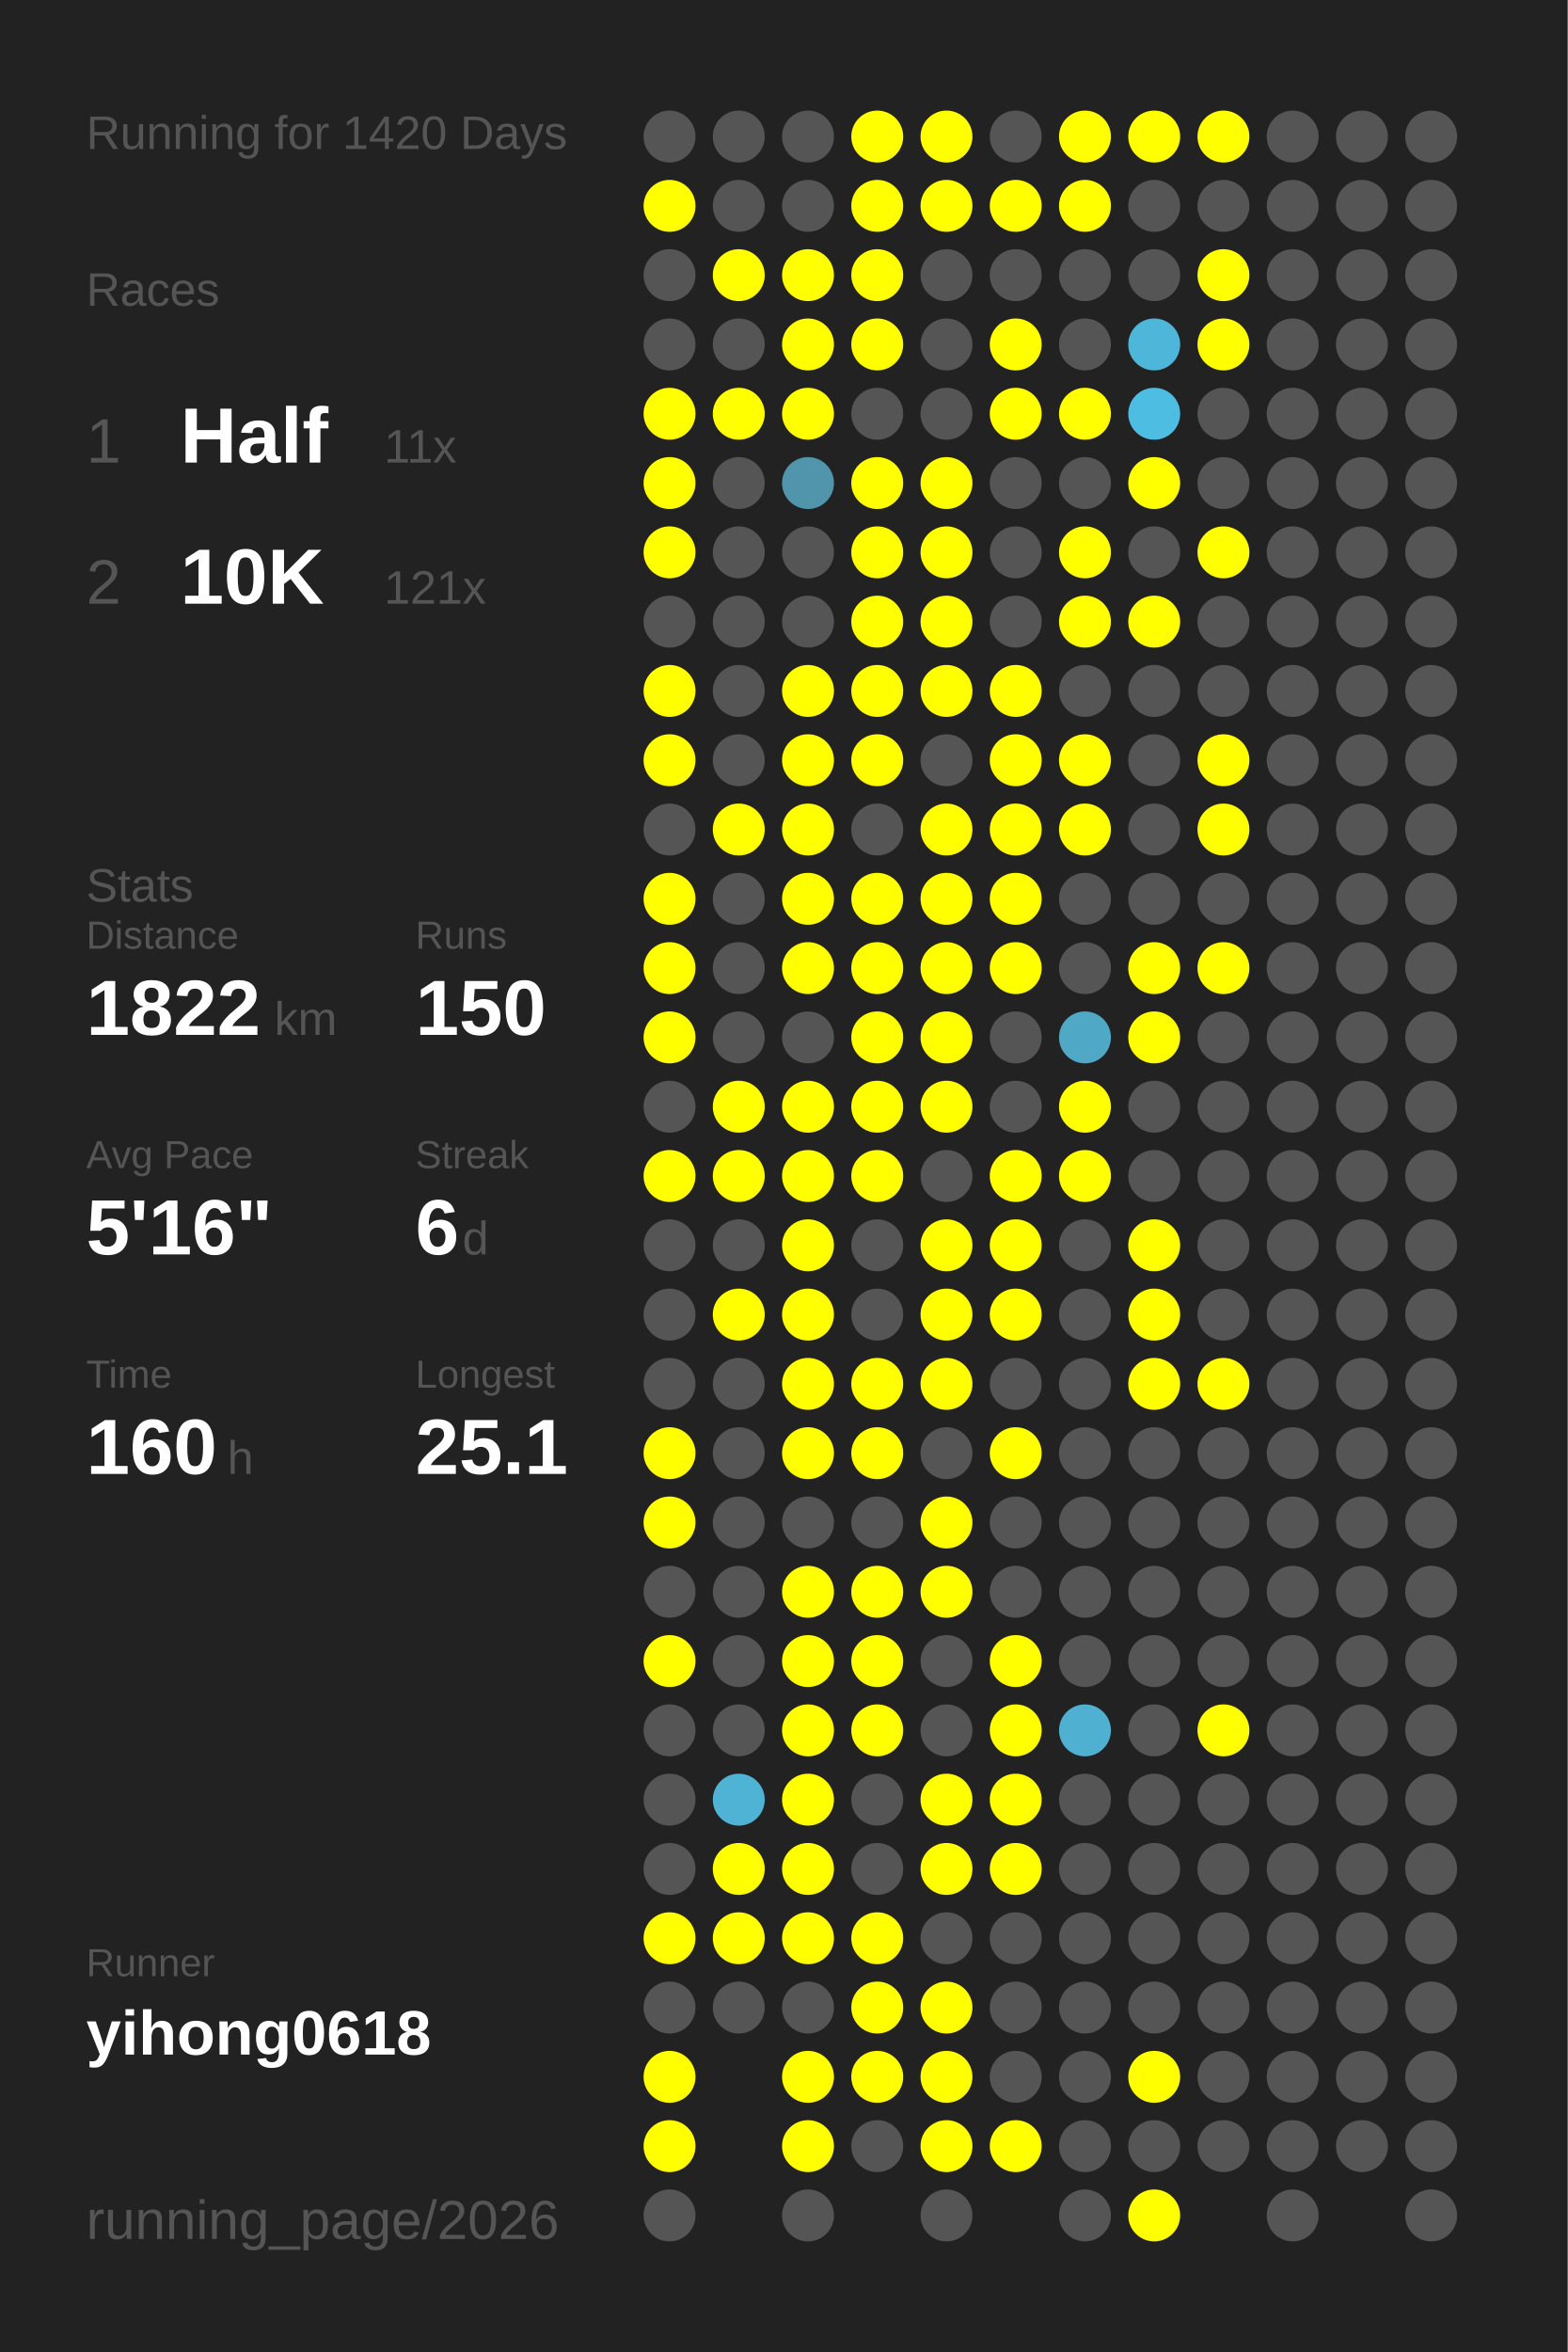
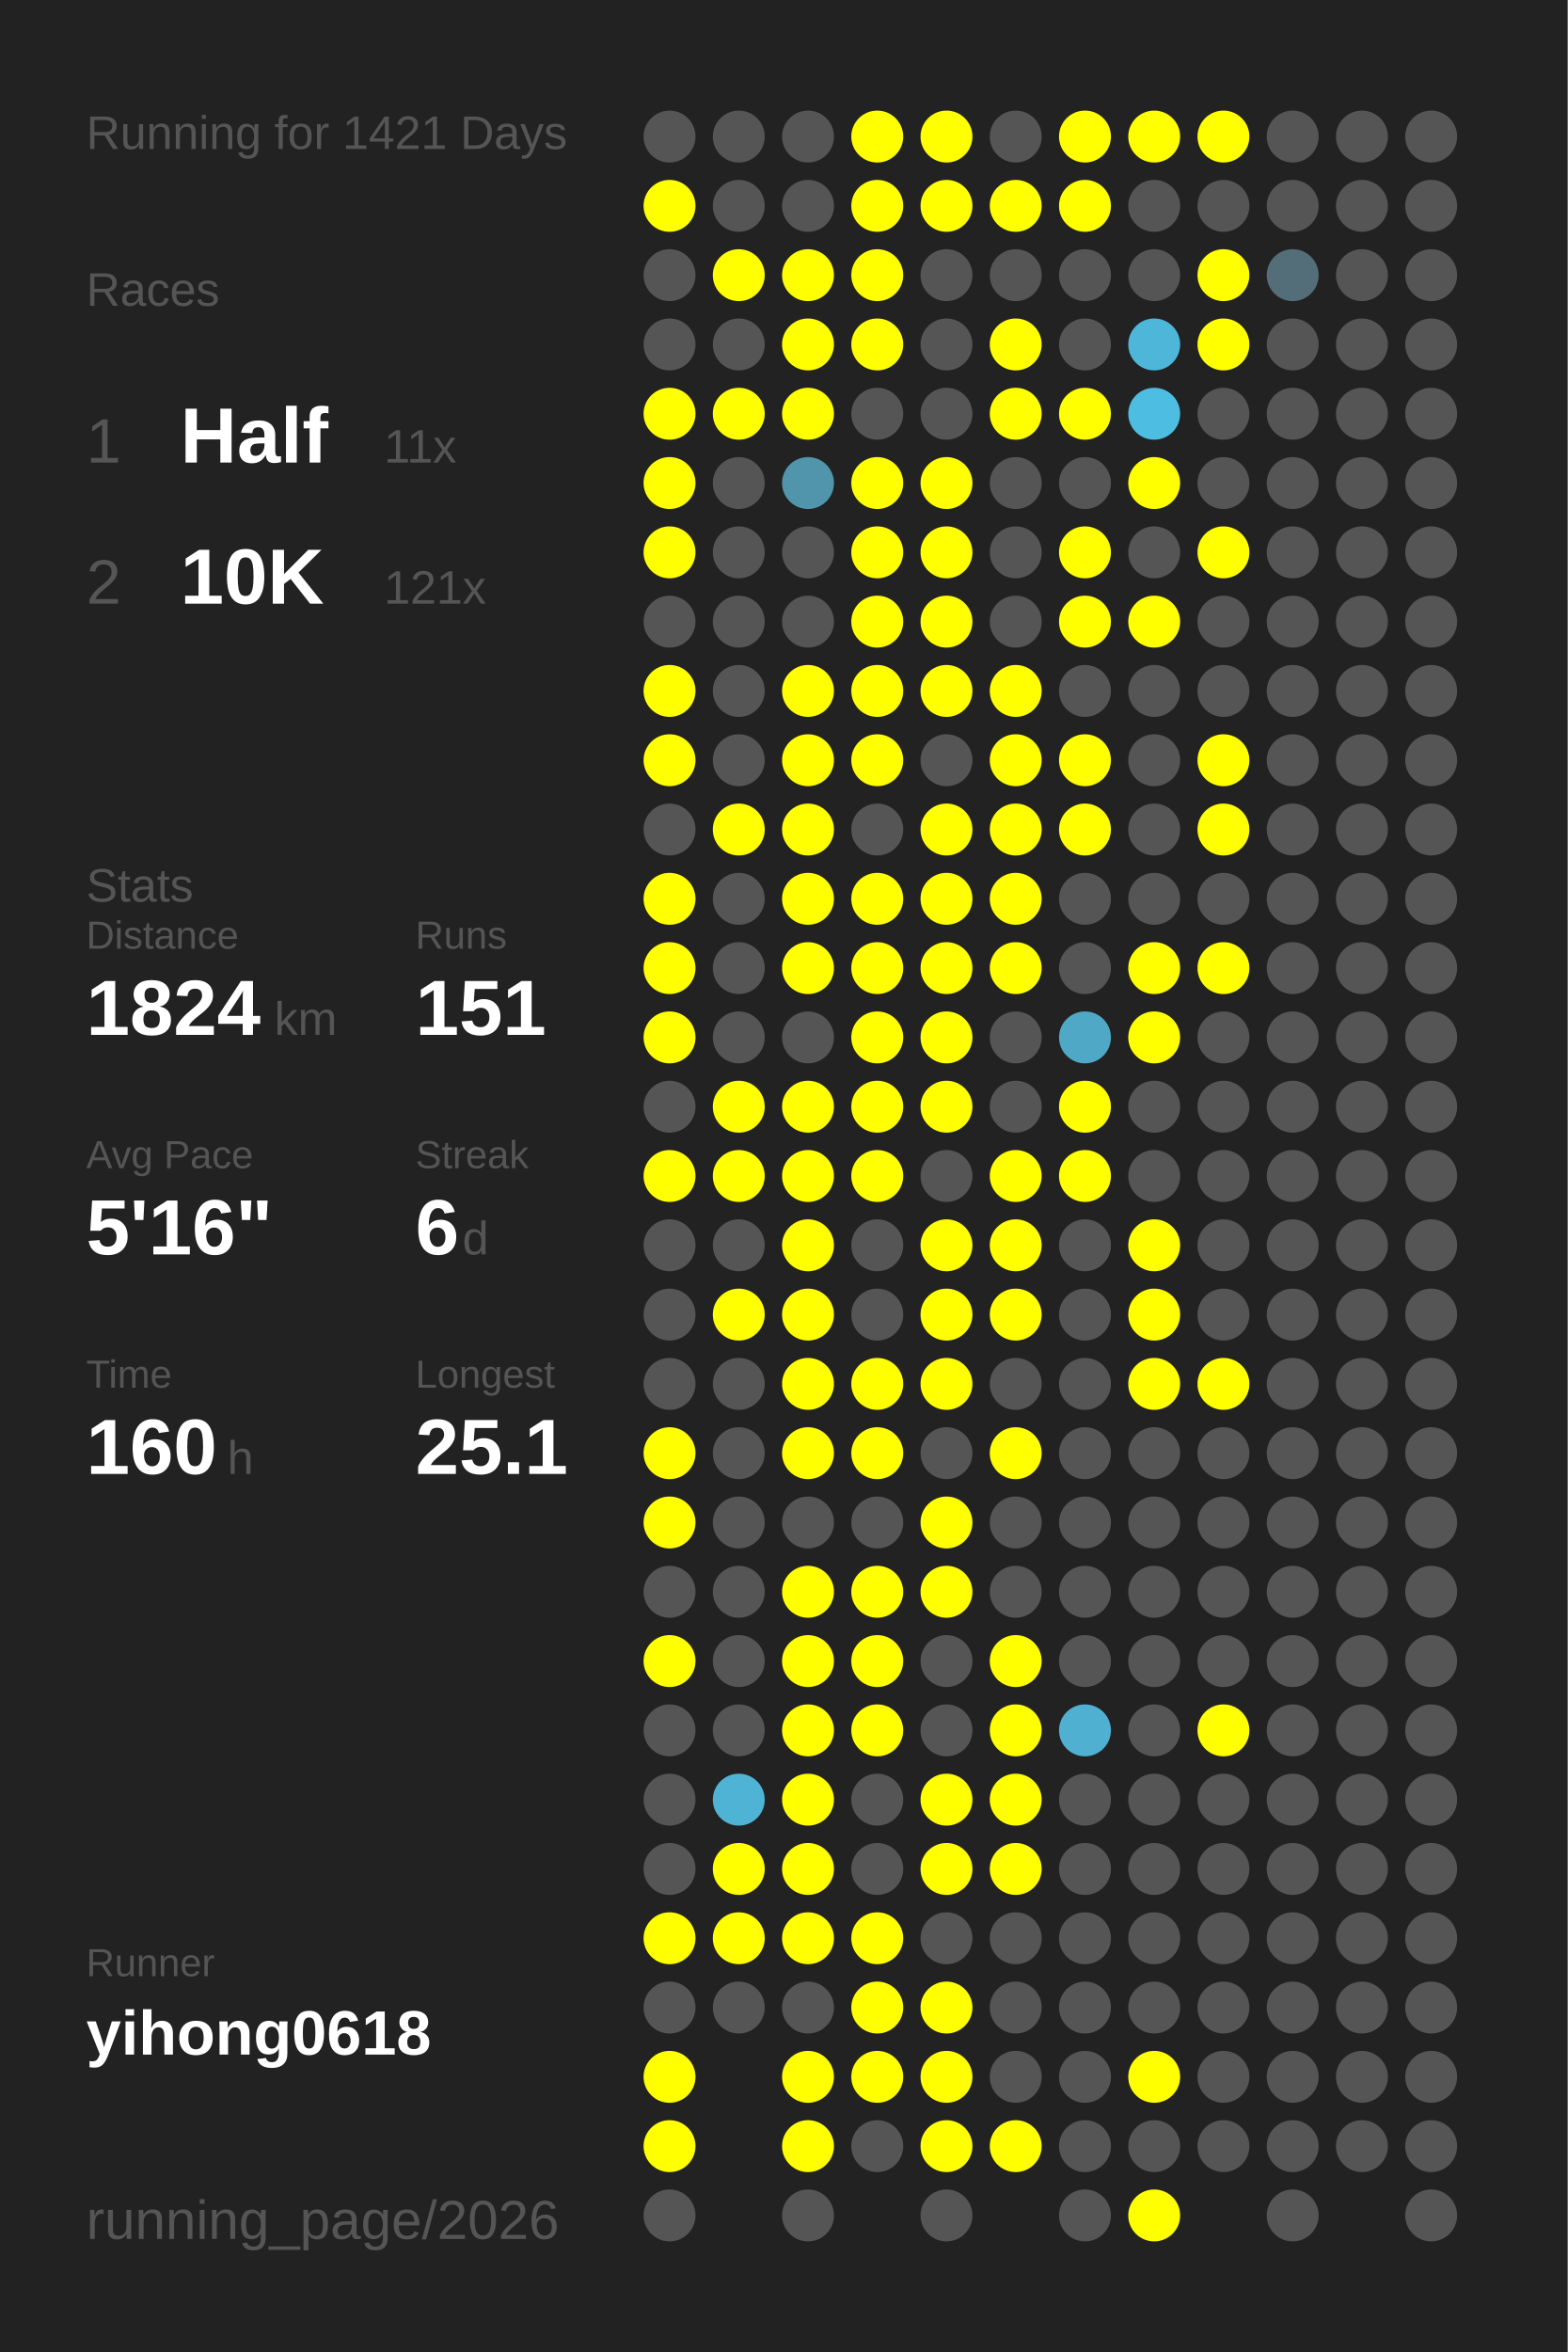
<svg xmlns="http://www.w3.org/2000/svg" baseProfile="full" height="300mm" version="1.1" viewBox="0,0,200,300" width="200mm">
  <defs />
  <rect fill="#222222" height="300" width="200" x="0" y="0" />
-   <text fill="#555555" style="font-size:6px; font-family:Arial;" x="11" y="19">Running for 1420 Days</text>
+   <text fill="#555555" style="font-size:6px; font-family:Arial;" x="11" y="19">Running for 1421 Days</text>
  <text fill="#555555" style="font-size:6px; font-family:Arial;" x="11" y="39">Races</text>
  <text fill="#555555" style="font-size:8px; font-family:Arial;" x="11" y="59">1</text>
  <text fill="#FFFFFF" style="font-size:10px; font-family:Arial; font-weight:bold;" x="23" y="59">Half</text>
  <text fill="#555555" style="font-size:6px; font-family:Arial;" x="49" y="59">11x</text>
  <text fill="#555555" style="font-size:8px; font-family:Arial;" x="11" y="77">2</text>
  <text fill="#FFFFFF" style="font-size:10px; font-family:Arial; font-weight:bold;" x="23" y="77">10K</text>
  <text fill="#555555" style="font-size:6px; font-family:Arial;" x="49" y="77">121x</text>
  <text fill="#555555" style="font-size:6px; font-family:Arial;" x="11" y="115">Stats</text>
  <text fill="#555555" style="font-size:5px; font-family:Arial;" x="11" y="121">Distance</text>
-   <text fill="#FFFFFF" style="font-size:10px; font-family:Arial; font-weight:bold;" x="11" y="132">1822</text>
+   <text fill="#FFFFFF" style="font-size:10px; font-family:Arial; font-weight:bold;" x="11" y="132">1824</text>
  <text fill="#555555" style="font-size:6px; font-family:Arial;" x="35" y="132">km</text>
  <text fill="#555555" style="font-size:5px; font-family:Arial;" x="53" y="121">Runs</text>
-   <text fill="#FFFFFF" style="font-size:10px; font-family:Arial; font-weight:bold;" x="53" y="132">150</text>
+   <text fill="#FFFFFF" style="font-size:10px; font-family:Arial; font-weight:bold;" x="53" y="132">151</text>
  <text fill="#555555" style="font-size:5px; font-family:Arial;" x="11" y="149">Avg Pace</text>
  <text fill="#FFFFFF" style="font-size:10px; font-family:Arial; font-weight:bold;" x="11" y="160">5'16"</text>
  <text fill="#555555" style="font-size:5px; font-family:Arial;" x="53" y="149">Streak</text>
  <text fill="#FFFFFF" style="font-size:10px; font-family:Arial; font-weight:bold;" x="53" y="160">6</text>
  <text fill="#555555" style="font-size:6px; font-family:Arial;" x="59" y="160">d</text>
  <text fill="#555555" style="font-size:5px; font-family:Arial;" x="11" y="177">Time</text>
  <text fill="#FFFFFF" style="font-size:10px; font-family:Arial; font-weight:bold;" x="11" y="188">160</text>
  <text fill="#555555" style="font-size:6px; font-family:Arial;" x="29" y="188">h</text>
  <text fill="#555555" style="font-size:5px; font-family:Arial;" x="53" y="177">Longest</text>
  <text fill="#FFFFFF" style="font-size:10px; font-family:Arial; font-weight:bold;" x="53" y="188">25.1</text>
  <text fill="#555555" style="font-size:5px; font-family:Arial;" x="11" y="252.065">Runner</text>
  <text fill="#FFFFFF" style="font-size:8px; font-family:Arial; font-weight:bold;" x="11" y="262.065">yihong0618</text>
  <text fill="#555555" style="font-size:7px; font-family:Arial;" x="11" y="285.581">running_page/2026</text>
  <circle cx="85.417" cy="17.419" fill="#555555" r="3.312" />
  <circle cx="85.417" cy="26.258" fill="#FFFF00" r="3.312" />
  <circle cx="85.417" cy="35.097" fill="#555555" r="3.312" />
  <circle cx="85.417" cy="43.935" fill="#555555" r="3.312" />
  <circle cx="85.417" cy="52.774" fill="#FFFF00" r="3.312" />
  <circle cx="85.417" cy="61.613" fill="#FFFF00" r="3.312" />
  <circle cx="85.417" cy="70.452" fill="#FFFF00" r="3.312" />
  <circle cx="85.417" cy="79.29" fill="#555555" r="3.312" />
  <circle cx="85.417" cy="88.129" fill="#FFFF00" r="3.312" />
  <circle cx="85.417" cy="96.968" fill="#FFFF00" r="3.312" />
  <circle cx="85.417" cy="105.806" fill="#555555" r="3.312" />
  <circle cx="85.417" cy="114.645" fill="#FFFF00" r="3.312" />
  <circle cx="85.417" cy="123.484" fill="#FFFF00" r="3.312" />
  <circle cx="85.417" cy="132.323" fill="#FFFF00" r="3.312" />
  <circle cx="85.417" cy="141.161" fill="#555555" r="3.312" />
  <circle cx="85.417" cy="150" fill="#FFFF00" r="3.312" />
  <circle cx="85.417" cy="158.839" fill="#555555" r="3.312" />
  <circle cx="85.417" cy="167.677" fill="#555555" r="3.312" />
  <circle cx="85.417" cy="176.516" fill="#555555" r="3.312" />
  <circle cx="85.417" cy="185.355" fill="#FFFF00" r="3.312" />
  <circle cx="85.417" cy="194.194" fill="#FFFF00" r="3.312" />
  <circle cx="85.417" cy="203.032" fill="#555555" r="3.312" />
  <circle cx="85.417" cy="211.871" fill="#FFFF00" r="3.312" />
  <circle cx="85.417" cy="220.71" fill="#555555" r="3.312" />
  <circle cx="85.417" cy="229.548" fill="#555555" r="3.312" />
  <circle cx="85.417" cy="238.387" fill="#555555" r="3.312" />
  <circle cx="85.417" cy="247.226" fill="#FFFF00" r="3.312" />
  <circle cx="85.417" cy="256.065" fill="#555555" r="3.312" />
  <circle cx="85.417" cy="264.903" fill="#FFFF00" r="3.312" />
  <circle cx="85.417" cy="273.742" fill="#FFFF00" r="3.312" />
  <circle cx="85.417" cy="282.581" fill="#555555" r="3.312" />
  <circle cx="94.25" cy="17.419" fill="#555555" r="3.312" />
  <circle cx="94.25" cy="26.258" fill="#555555" r="3.312" />
  <circle cx="94.25" cy="35.097" fill="#FFFF00" r="3.312" />
  <circle cx="94.25" cy="43.935" fill="#555555" r="3.312" />
  <circle cx="94.25" cy="52.774" fill="#FFFF00" r="3.312" />
  <circle cx="94.25" cy="61.613" fill="#555555" r="3.312" />
  <circle cx="94.25" cy="70.452" fill="#555555" r="3.312" />
  <circle cx="94.25" cy="79.29" fill="#555555" r="3.312" />
  <circle cx="94.25" cy="88.129" fill="#555555" r="3.312" />
  <circle cx="94.25" cy="96.968" fill="#555555" r="3.312" />
  <circle cx="94.25" cy="105.806" fill="#FFFF00" r="3.312" />
  <circle cx="94.25" cy="114.645" fill="#555555" r="3.312" />
  <circle cx="94.25" cy="123.484" fill="#555555" r="3.312" />
  <circle cx="94.25" cy="132.323" fill="#555555" r="3.312" />
  <circle cx="94.25" cy="141.161" fill="#FFFF00" r="3.312" />
  <circle cx="94.25" cy="150" fill="#FFFF00" r="3.312" />
  <circle cx="94.25" cy="158.839" fill="#555555" r="3.312" />
  <circle cx="94.25" cy="167.677" fill="#FFFF00" r="3.312" />
  <circle cx="94.25" cy="176.516" fill="#555555" r="3.312" />
  <circle cx="94.25" cy="185.355" fill="#555555" r="3.312" />
  <circle cx="94.25" cy="194.194" fill="#555555" r="3.312" />
  <circle cx="94.25" cy="203.032" fill="#555555" r="3.312" />
  <circle cx="94.25" cy="211.871" fill="#555555" r="3.312" />
  <circle cx="94.25" cy="220.71" fill="#555555" r="3.312" />
  <circle cx="94.25" cy="229.548" fill="#4eb3d5" r="3.312" />
  <circle cx="94.25" cy="238.387" fill="#FFFF00" r="3.312" />
  <circle cx="94.25" cy="247.226" fill="#FFFF00" r="3.312" />
  <circle cx="94.25" cy="256.065" fill="#555555" r="3.312" />
  <circle cx="103.083" cy="17.419" fill="#555555" r="3.312" />
  <circle cx="103.083" cy="26.258" fill="#555555" r="3.312" />
  <circle cx="103.083" cy="35.097" fill="#FFFF00" r="3.312" />
  <circle cx="103.083" cy="43.935" fill="#FFFF00" r="3.312" />
  <circle cx="103.083" cy="52.774" fill="#FFFF00" r="3.312" />
  <circle cx="103.083" cy="61.613" fill="#5095ac" r="3.312" />
  <circle cx="103.083" cy="70.452" fill="#555555" r="3.312" />
  <circle cx="103.083" cy="79.29" fill="#555555" r="3.312" />
  <circle cx="103.083" cy="88.129" fill="#FFFF00" r="3.312" />
  <circle cx="103.083" cy="96.968" fill="#FFFF00" r="3.312" />
  <circle cx="103.083" cy="105.806" fill="#FFFF00" r="3.312" />
  <circle cx="103.083" cy="114.645" fill="#FFFF00" r="3.312" />
  <circle cx="103.083" cy="123.484" fill="#FFFF00" r="3.312" />
  <circle cx="103.083" cy="132.323" fill="#555555" r="3.312" />
  <circle cx="103.083" cy="141.161" fill="#FFFF00" r="3.312" />
  <circle cx="103.083" cy="150" fill="#FFFF00" r="3.312" />
  <circle cx="103.083" cy="158.839" fill="#FFFF00" r="3.312" />
  <circle cx="103.083" cy="167.677" fill="#FFFF00" r="3.312" />
  <circle cx="103.083" cy="176.516" fill="#FFFF00" r="3.312" />
  <circle cx="103.083" cy="185.355" fill="#FFFF00" r="3.312" />
  <circle cx="103.083" cy="194.194" fill="#555555" r="3.312" />
  <circle cx="103.083" cy="203.032" fill="#FFFF00" r="3.312" />
  <circle cx="103.083" cy="211.871" fill="#FFFF00" r="3.312" />
  <circle cx="103.083" cy="220.71" fill="#FFFF00" r="3.312" />
  <circle cx="103.083" cy="229.548" fill="#FFFF00" r="3.312" />
  <circle cx="103.083" cy="238.387" fill="#FFFF00" r="3.312" />
  <circle cx="103.083" cy="247.226" fill="#FFFF00" r="3.312" />
  <circle cx="103.083" cy="256.065" fill="#555555" r="3.312" />
  <circle cx="103.083" cy="264.903" fill="#FFFF00" r="3.312" />
  <circle cx="103.083" cy="273.742" fill="#FFFF00" r="3.312" />
  <circle cx="103.083" cy="282.581" fill="#555555" r="3.312" />
  <circle cx="111.917" cy="17.419" fill="#FFFF00" r="3.312" />
  <circle cx="111.917" cy="26.258" fill="#FFFF00" r="3.312" />
  <circle cx="111.917" cy="35.097" fill="#FFFF00" r="3.312" />
  <circle cx="111.917" cy="43.935" fill="#FFFF00" r="3.312" />
  <circle cx="111.917" cy="52.774" fill="#555555" r="3.312" />
  <circle cx="111.917" cy="61.613" fill="#FFFF00" r="3.312" />
  <circle cx="111.917" cy="70.452" fill="#FFFF00" r="3.312" />
  <circle cx="111.917" cy="79.29" fill="#FFFF00" r="3.312" />
  <circle cx="111.917" cy="88.129" fill="#FFFF00" r="3.312" />
  <circle cx="111.917" cy="96.968" fill="#FFFF00" r="3.312" />
  <circle cx="111.917" cy="105.806" fill="#555555" r="3.312" />
  <circle cx="111.917" cy="114.645" fill="#FFFF00" r="3.312" />
  <circle cx="111.917" cy="123.484" fill="#FFFF00" r="3.312" />
  <circle cx="111.917" cy="132.323" fill="#FFFF00" r="3.312" />
  <circle cx="111.917" cy="141.161" fill="#FFFF00" r="3.312" />
  <circle cx="111.917" cy="150" fill="#FFFF00" r="3.312" />
  <circle cx="111.917" cy="158.839" fill="#555555" r="3.312" />
  <circle cx="111.917" cy="167.677" fill="#555555" r="3.312" />
  <circle cx="111.917" cy="176.516" fill="#FFFF00" r="3.312" />
  <circle cx="111.917" cy="185.355" fill="#FFFF00" r="3.312" />
  <circle cx="111.917" cy="194.194" fill="#555555" r="3.312" />
  <circle cx="111.917" cy="203.032" fill="#FFFF00" r="3.312" />
  <circle cx="111.917" cy="211.871" fill="#FFFF00" r="3.312" />
  <circle cx="111.917" cy="220.71" fill="#FFFF00" r="3.312" />
  <circle cx="111.917" cy="229.548" fill="#555555" r="3.312" />
  <circle cx="111.917" cy="238.387" fill="#555555" r="3.312" />
  <circle cx="111.917" cy="247.226" fill="#FFFF00" r="3.312" />
  <circle cx="111.917" cy="256.065" fill="#FFFF00" r="3.312" />
  <circle cx="111.917" cy="264.903" fill="#FFFF00" r="3.312" />
  <circle cx="111.917" cy="273.742" fill="#555555" r="3.312" />
  <circle cx="120.75" cy="17.419" fill="#FFFF00" r="3.312" />
  <circle cx="120.75" cy="26.258" fill="#FFFF00" r="3.312" />
  <circle cx="120.75" cy="35.097" fill="#555555" r="3.312" />
  <circle cx="120.75" cy="43.935" fill="#555555" r="3.312" />
  <circle cx="120.75" cy="52.774" fill="#555555" r="3.312" />
  <circle cx="120.75" cy="61.613" fill="#FFFF00" r="3.312" />
  <circle cx="120.75" cy="70.452" fill="#FFFF00" r="3.312" />
  <circle cx="120.75" cy="79.29" fill="#FFFF00" r="3.312" />
  <circle cx="120.75" cy="88.129" fill="#FFFF00" r="3.312" />
  <circle cx="120.75" cy="96.968" fill="#555555" r="3.312" />
  <circle cx="120.75" cy="105.806" fill="#FFFF00" r="3.312" />
  <circle cx="120.75" cy="114.645" fill="#FFFF00" r="3.312" />
  <circle cx="120.75" cy="123.484" fill="#FFFF00" r="3.312" />
  <circle cx="120.75" cy="132.323" fill="#FFFF00" r="3.312" />
  <circle cx="120.75" cy="141.161" fill="#FFFF00" r="3.312" />
  <circle cx="120.75" cy="150" fill="#555555" r="3.312" />
  <circle cx="120.75" cy="158.839" fill="#FFFF00" r="3.312" />
  <circle cx="120.75" cy="167.677" fill="#FFFF00" r="3.312" />
  <circle cx="120.75" cy="176.516" fill="#FFFF00" r="3.312" />
  <circle cx="120.75" cy="185.355" fill="#555555" r="3.312" />
  <circle cx="120.75" cy="194.194" fill="#FFFF00" r="3.312" />
  <circle cx="120.75" cy="203.032" fill="#FFFF00" r="3.312" />
  <circle cx="120.75" cy="211.871" fill="#555555" r="3.312" />
  <circle cx="120.75" cy="220.71" fill="#555555" r="3.312" />
  <circle cx="120.75" cy="229.548" fill="#FFFF00" r="3.312" />
  <circle cx="120.75" cy="238.387" fill="#FFFF00" r="3.312" />
  <circle cx="120.75" cy="247.226" fill="#555555" r="3.312" />
  <circle cx="120.75" cy="256.065" fill="#FFFF00" r="3.312" />
  <circle cx="120.75" cy="264.903" fill="#FFFF00" r="3.312" />
  <circle cx="120.75" cy="273.742" fill="#FFFF00" r="3.312" />
  <circle cx="120.75" cy="282.581" fill="#555555" r="3.312" />
  <circle cx="129.583" cy="17.419" fill="#555555" r="3.312" />
  <circle cx="129.583" cy="26.258" fill="#FFFF00" r="3.312" />
  <circle cx="129.583" cy="35.097" fill="#555555" r="3.312" />
  <circle cx="129.583" cy="43.935" fill="#FFFF00" r="3.312" />
  <circle cx="129.583" cy="52.774" fill="#FFFF00" r="3.312" />
  <circle cx="129.583" cy="61.613" fill="#555555" r="3.312" />
  <circle cx="129.583" cy="70.452" fill="#555555" r="3.312" />
  <circle cx="129.583" cy="79.29" fill="#555555" r="3.312" />
  <circle cx="129.583" cy="88.129" fill="#FFFF00" r="3.312" />
  <circle cx="129.583" cy="96.968" fill="#FFFF00" r="3.312" />
  <circle cx="129.583" cy="105.806" fill="#FFFF00" r="3.312" />
  <circle cx="129.583" cy="114.645" fill="#FFFF00" r="3.312" />
  <circle cx="129.583" cy="123.484" fill="#FFFF00" r="3.312" />
  <circle cx="129.583" cy="132.323" fill="#555555" r="3.312" />
  <circle cx="129.583" cy="141.161" fill="#555555" r="3.312" />
  <circle cx="129.583" cy="150" fill="#FFFF00" r="3.312" />
  <circle cx="129.583" cy="158.839" fill="#FFFF00" r="3.312" />
  <circle cx="129.583" cy="167.677" fill="#FFFF00" r="3.312" />
  <circle cx="129.583" cy="176.516" fill="#555555" r="3.312" />
  <circle cx="129.583" cy="185.355" fill="#FFFF00" r="3.312" />
  <circle cx="129.583" cy="194.194" fill="#555555" r="3.312" />
  <circle cx="129.583" cy="203.032" fill="#555555" r="3.312" />
  <circle cx="129.583" cy="211.871" fill="#FFFF00" r="3.312" />
  <circle cx="129.583" cy="220.71" fill="#FFFF00" r="3.312" />
  <circle cx="129.583" cy="229.548" fill="#FFFF00" r="3.312" />
  <circle cx="129.583" cy="238.387" fill="#FFFF00" r="3.312" />
  <circle cx="129.583" cy="247.226" fill="#555555" r="3.312" />
  <circle cx="129.583" cy="256.065" fill="#555555" r="3.312" />
  <circle cx="129.583" cy="264.903" fill="#555555" r="3.312" />
  <circle cx="129.583" cy="273.742" fill="#FFFF00" r="3.312" />
  <circle cx="138.417" cy="17.419" fill="#FFFF00" r="3.312" />
  <circle cx="138.417" cy="26.258" fill="#FFFF00" r="3.312" />
  <circle cx="138.417" cy="35.097" fill="#555555" r="3.312" />
  <circle cx="138.417" cy="43.935" fill="#555555" r="3.312" />
  <circle cx="138.417" cy="52.774" fill="#FFFF00" r="3.312" />
  <circle cx="138.417" cy="61.613" fill="#555555" r="3.312" />
  <circle cx="138.417" cy="70.452" fill="#FFFF00" r="3.312" />
  <circle cx="138.417" cy="79.29" fill="#FFFF00" r="3.312" />
  <circle cx="138.417" cy="88.129" fill="#555555" r="3.312" />
  <circle cx="138.417" cy="96.968" fill="#FFFF00" r="3.312" />
  <circle cx="138.417" cy="105.806" fill="#FFFF00" r="3.312" />
  <circle cx="138.417" cy="114.645" fill="#555555" r="3.312" />
  <circle cx="138.417" cy="123.484" fill="#555555" r="3.312" />
  <circle cx="138.417" cy="132.323" fill="#4fa8c6" r="3.312" />
  <circle cx="138.417" cy="141.161" fill="#FFFF00" r="3.312" />
  <circle cx="138.417" cy="150" fill="#FFFF00" r="3.312" />
  <circle cx="138.417" cy="158.839" fill="#555555" r="3.312" />
  <circle cx="138.417" cy="167.677" fill="#555555" r="3.312" />
  <circle cx="138.417" cy="176.516" fill="#555555" r="3.312" />
  <circle cx="138.417" cy="185.355" fill="#555555" r="3.312" />
  <circle cx="138.417" cy="194.194" fill="#555555" r="3.312" />
  <circle cx="138.417" cy="203.032" fill="#555555" r="3.312" />
  <circle cx="138.417" cy="211.871" fill="#555555" r="3.312" />
  <circle cx="138.417" cy="220.71" fill="#4fb0d1" r="3.312" />
  <circle cx="138.417" cy="229.548" fill="#555555" r="3.312" />
  <circle cx="138.417" cy="238.387" fill="#555555" r="3.312" />
  <circle cx="138.417" cy="247.226" fill="#555555" r="3.312" />
  <circle cx="138.417" cy="256.065" fill="#555555" r="3.312" />
  <circle cx="138.417" cy="264.903" fill="#555555" r="3.312" />
  <circle cx="138.417" cy="273.742" fill="#555555" r="3.312" />
  <circle cx="138.417" cy="282.581" fill="#555555" r="3.312" />
  <circle cx="147.25" cy="17.419" fill="#FFFF00" r="3.312" />
  <circle cx="147.25" cy="26.258" fill="#555555" r="3.312" />
  <circle cx="147.25" cy="35.097" fill="#555555" r="3.312" />
  <circle cx="147.25" cy="43.935" fill="#4eb6d9" r="3.312" />
  <circle cx="147.25" cy="52.774" fill="#4ebde2" r="3.312" />
  <circle cx="147.25" cy="61.613" fill="#FFFF00" r="3.312" />
  <circle cx="147.25" cy="70.452" fill="#555555" r="3.312" />
  <circle cx="147.25" cy="79.29" fill="#FFFF00" r="3.312" />
  <circle cx="147.25" cy="88.129" fill="#555555" r="3.312" />
  <circle cx="147.25" cy="96.968" fill="#555555" r="3.312" />
  <circle cx="147.25" cy="105.806" fill="#555555" r="3.312" />
  <circle cx="147.25" cy="114.645" fill="#555555" r="3.312" />
  <circle cx="147.25" cy="123.484" fill="#FFFF00" r="3.312" />
  <circle cx="147.25" cy="132.323" fill="#FFFF00" r="3.312" />
  <circle cx="147.25" cy="141.161" fill="#555555" r="3.312" />
  <circle cx="147.25" cy="150" fill="#555555" r="3.312" />
  <circle cx="147.25" cy="158.839" fill="#FFFF00" r="3.312" />
  <circle cx="147.25" cy="167.677" fill="#FFFF00" r="3.312" />
  <circle cx="147.25" cy="176.516" fill="#FFFF00" r="3.312" />
  <circle cx="147.25" cy="185.355" fill="#555555" r="3.312" />
  <circle cx="147.25" cy="194.194" fill="#555555" r="3.312" />
  <circle cx="147.25" cy="203.032" fill="#555555" r="3.312" />
  <circle cx="147.25" cy="211.871" fill="#555555" r="3.312" />
  <circle cx="147.25" cy="220.71" fill="#555555" r="3.312" />
  <circle cx="147.25" cy="229.548" fill="#555555" r="3.312" />
  <circle cx="147.25" cy="238.387" fill="#555555" r="3.312" />
  <circle cx="147.25" cy="247.226" fill="#555555" r="3.312" />
  <circle cx="147.25" cy="256.065" fill="#555555" r="3.312" />
  <circle cx="147.25" cy="264.903" fill="#FFFF00" r="3.312" />
  <circle cx="147.25" cy="273.742" fill="#555555" r="3.312" />
  <circle cx="147.25" cy="282.581" fill="#FFFF00" r="3.312" />
  <circle cx="156.083" cy="17.419" fill="#FFFF00" r="3.312" />
  <circle cx="156.083" cy="26.258" fill="#555555" r="3.312" />
  <circle cx="156.083" cy="35.097" fill="#FFFF00" r="3.312" />
  <circle cx="156.083" cy="43.935" fill="#FFFF00" r="3.312" />
  <circle cx="156.083" cy="52.774" fill="#555555" r="3.312" />
  <circle cx="156.083" cy="61.613" fill="#555555" r="3.312" />
  <circle cx="156.083" cy="70.452" fill="#FFFF00" r="3.312" />
  <circle cx="156.083" cy="79.29" fill="#555555" r="3.312" />
  <circle cx="156.083" cy="88.129" fill="#555555" r="3.312" />
  <circle cx="156.083" cy="96.968" fill="#FFFF00" r="3.312" />
  <circle cx="156.083" cy="105.806" fill="#FFFF00" r="3.312" />
  <circle cx="156.083" cy="114.645" fill="#555555" r="3.312" />
  <circle cx="156.083" cy="123.484" fill="#FFFF00" r="3.312" />
  <circle cx="156.083" cy="132.323" fill="#555555" r="3.312" />
  <circle cx="156.083" cy="141.161" fill="#555555" r="3.312" />
  <circle cx="156.083" cy="150" fill="#555555" r="3.312" />
  <circle cx="156.083" cy="158.839" fill="#555555" r="3.312" />
  <circle cx="156.083" cy="167.677" fill="#555555" r="3.312" />
  <circle cx="156.083" cy="176.516" fill="#FFFF00" r="3.312" />
  <circle cx="156.083" cy="185.355" fill="#555555" r="3.312" />
  <circle cx="156.083" cy="194.194" fill="#555555" r="3.312" />
  <circle cx="156.083" cy="203.032" fill="#555555" r="3.312" />
  <circle cx="156.083" cy="211.871" fill="#555555" r="3.312" />
  <circle cx="156.083" cy="220.71" fill="#FFFF00" r="3.312" />
  <circle cx="156.083" cy="229.548" fill="#555555" r="3.312" />
  <circle cx="156.083" cy="238.387" fill="#555555" r="3.312" />
  <circle cx="156.083" cy="247.226" fill="#555555" r="3.312" />
  <circle cx="156.083" cy="256.065" fill="#555555" r="3.312" />
  <circle cx="156.083" cy="264.903" fill="#555555" r="3.312" />
  <circle cx="156.083" cy="273.742" fill="#555555" r="3.312" />
  <circle cx="164.917" cy="17.419" fill="#555555" r="3.312" />
  <circle cx="164.917" cy="26.258" fill="#555555" r="3.312" />
-   <circle cx="164.917" cy="35.097" fill="#555555" r="3.312" />
+   <circle cx="164.917" cy="35.097" fill="#536e78" r="3.312" />
  <circle cx="164.917" cy="43.935" fill="#555555" r="3.312" />
  <circle cx="164.917" cy="52.774" fill="#555555" r="3.312" />
  <circle cx="164.917" cy="61.613" fill="#555555" r="3.312" />
  <circle cx="164.917" cy="70.452" fill="#555555" r="3.312" />
  <circle cx="164.917" cy="79.29" fill="#555555" r="3.312" />
  <circle cx="164.917" cy="88.129" fill="#555555" r="3.312" />
  <circle cx="164.917" cy="96.968" fill="#555555" r="3.312" />
  <circle cx="164.917" cy="105.806" fill="#555555" r="3.312" />
  <circle cx="164.917" cy="114.645" fill="#555555" r="3.312" />
  <circle cx="164.917" cy="123.484" fill="#555555" r="3.312" />
  <circle cx="164.917" cy="132.323" fill="#555555" r="3.312" />
  <circle cx="164.917" cy="141.161" fill="#555555" r="3.312" />
  <circle cx="164.917" cy="150" fill="#555555" r="3.312" />
  <circle cx="164.917" cy="158.839" fill="#555555" r="3.312" />
  <circle cx="164.917" cy="167.677" fill="#555555" r="3.312" />
  <circle cx="164.917" cy="176.516" fill="#555555" r="3.312" />
  <circle cx="164.917" cy="185.355" fill="#555555" r="3.312" />
  <circle cx="164.917" cy="194.194" fill="#555555" r="3.312" />
  <circle cx="164.917" cy="203.032" fill="#555555" r="3.312" />
  <circle cx="164.917" cy="211.871" fill="#555555" r="3.312" />
  <circle cx="164.917" cy="220.71" fill="#555555" r="3.312" />
  <circle cx="164.917" cy="229.548" fill="#555555" r="3.312" />
  <circle cx="164.917" cy="238.387" fill="#555555" r="3.312" />
  <circle cx="164.917" cy="247.226" fill="#555555" r="3.312" />
  <circle cx="164.917" cy="256.065" fill="#555555" r="3.312" />
  <circle cx="164.917" cy="264.903" fill="#555555" r="3.312" />
  <circle cx="164.917" cy="273.742" fill="#555555" r="3.312" />
  <circle cx="164.917" cy="282.581" fill="#555555" r="3.312" />
  <circle cx="173.75" cy="17.419" fill="#555555" r="3.312" />
  <circle cx="173.75" cy="26.258" fill="#555555" r="3.312" />
  <circle cx="173.75" cy="35.097" fill="#555555" r="3.312" />
  <circle cx="173.75" cy="43.935" fill="#555555" r="3.312" />
  <circle cx="173.75" cy="52.774" fill="#555555" r="3.312" />
  <circle cx="173.75" cy="61.613" fill="#555555" r="3.312" />
  <circle cx="173.75" cy="70.452" fill="#555555" r="3.312" />
  <circle cx="173.75" cy="79.29" fill="#555555" r="3.312" />
  <circle cx="173.75" cy="88.129" fill="#555555" r="3.312" />
  <circle cx="173.75" cy="96.968" fill="#555555" r="3.312" />
  <circle cx="173.75" cy="105.806" fill="#555555" r="3.312" />
  <circle cx="173.75" cy="114.645" fill="#555555" r="3.312" />
  <circle cx="173.75" cy="123.484" fill="#555555" r="3.312" />
  <circle cx="173.75" cy="132.323" fill="#555555" r="3.312" />
  <circle cx="173.75" cy="141.161" fill="#555555" r="3.312" />
  <circle cx="173.75" cy="150" fill="#555555" r="3.312" />
  <circle cx="173.75" cy="158.839" fill="#555555" r="3.312" />
  <circle cx="173.75" cy="167.677" fill="#555555" r="3.312" />
  <circle cx="173.75" cy="176.516" fill="#555555" r="3.312" />
  <circle cx="173.75" cy="185.355" fill="#555555" r="3.312" />
  <circle cx="173.75" cy="194.194" fill="#555555" r="3.312" />
  <circle cx="173.75" cy="203.032" fill="#555555" r="3.312" />
  <circle cx="173.75" cy="211.871" fill="#555555" r="3.312" />
  <circle cx="173.75" cy="220.71" fill="#555555" r="3.312" />
  <circle cx="173.75" cy="229.548" fill="#555555" r="3.312" />
  <circle cx="173.75" cy="238.387" fill="#555555" r="3.312" />
  <circle cx="173.75" cy="247.226" fill="#555555" r="3.312" />
  <circle cx="173.75" cy="256.065" fill="#555555" r="3.312" />
  <circle cx="173.75" cy="264.903" fill="#555555" r="3.312" />
  <circle cx="173.75" cy="273.742" fill="#555555" r="3.312" />
  <circle cx="182.583" cy="17.419" fill="#555555" r="3.312" />
  <circle cx="182.583" cy="26.258" fill="#555555" r="3.312" />
  <circle cx="182.583" cy="35.097" fill="#555555" r="3.312" />
  <circle cx="182.583" cy="43.935" fill="#555555" r="3.312" />
  <circle cx="182.583" cy="52.774" fill="#555555" r="3.312" />
  <circle cx="182.583" cy="61.613" fill="#555555" r="3.312" />
  <circle cx="182.583" cy="70.452" fill="#555555" r="3.312" />
  <circle cx="182.583" cy="79.29" fill="#555555" r="3.312" />
  <circle cx="182.583" cy="88.129" fill="#555555" r="3.312" />
  <circle cx="182.583" cy="96.968" fill="#555555" r="3.312" />
  <circle cx="182.583" cy="105.806" fill="#555555" r="3.312" />
  <circle cx="182.583" cy="114.645" fill="#555555" r="3.312" />
  <circle cx="182.583" cy="123.484" fill="#555555" r="3.312" />
  <circle cx="182.583" cy="132.323" fill="#555555" r="3.312" />
  <circle cx="182.583" cy="141.161" fill="#555555" r="3.312" />
  <circle cx="182.583" cy="150" fill="#555555" r="3.312" />
  <circle cx="182.583" cy="158.839" fill="#555555" r="3.312" />
  <circle cx="182.583" cy="167.677" fill="#555555" r="3.312" />
  <circle cx="182.583" cy="176.516" fill="#555555" r="3.312" />
  <circle cx="182.583" cy="185.355" fill="#555555" r="3.312" />
  <circle cx="182.583" cy="194.194" fill="#555555" r="3.312" />
  <circle cx="182.583" cy="203.032" fill="#555555" r="3.312" />
  <circle cx="182.583" cy="211.871" fill="#555555" r="3.312" />
  <circle cx="182.583" cy="220.71" fill="#555555" r="3.312" />
  <circle cx="182.583" cy="229.548" fill="#555555" r="3.312" />
  <circle cx="182.583" cy="238.387" fill="#555555" r="3.312" />
  <circle cx="182.583" cy="247.226" fill="#555555" r="3.312" />
  <circle cx="182.583" cy="256.065" fill="#555555" r="3.312" />
  <circle cx="182.583" cy="264.903" fill="#555555" r="3.312" />
  <circle cx="182.583" cy="273.742" fill="#555555" r="3.312" />
  <circle cx="182.583" cy="282.581" fill="#555555" r="3.312" />
</svg>
